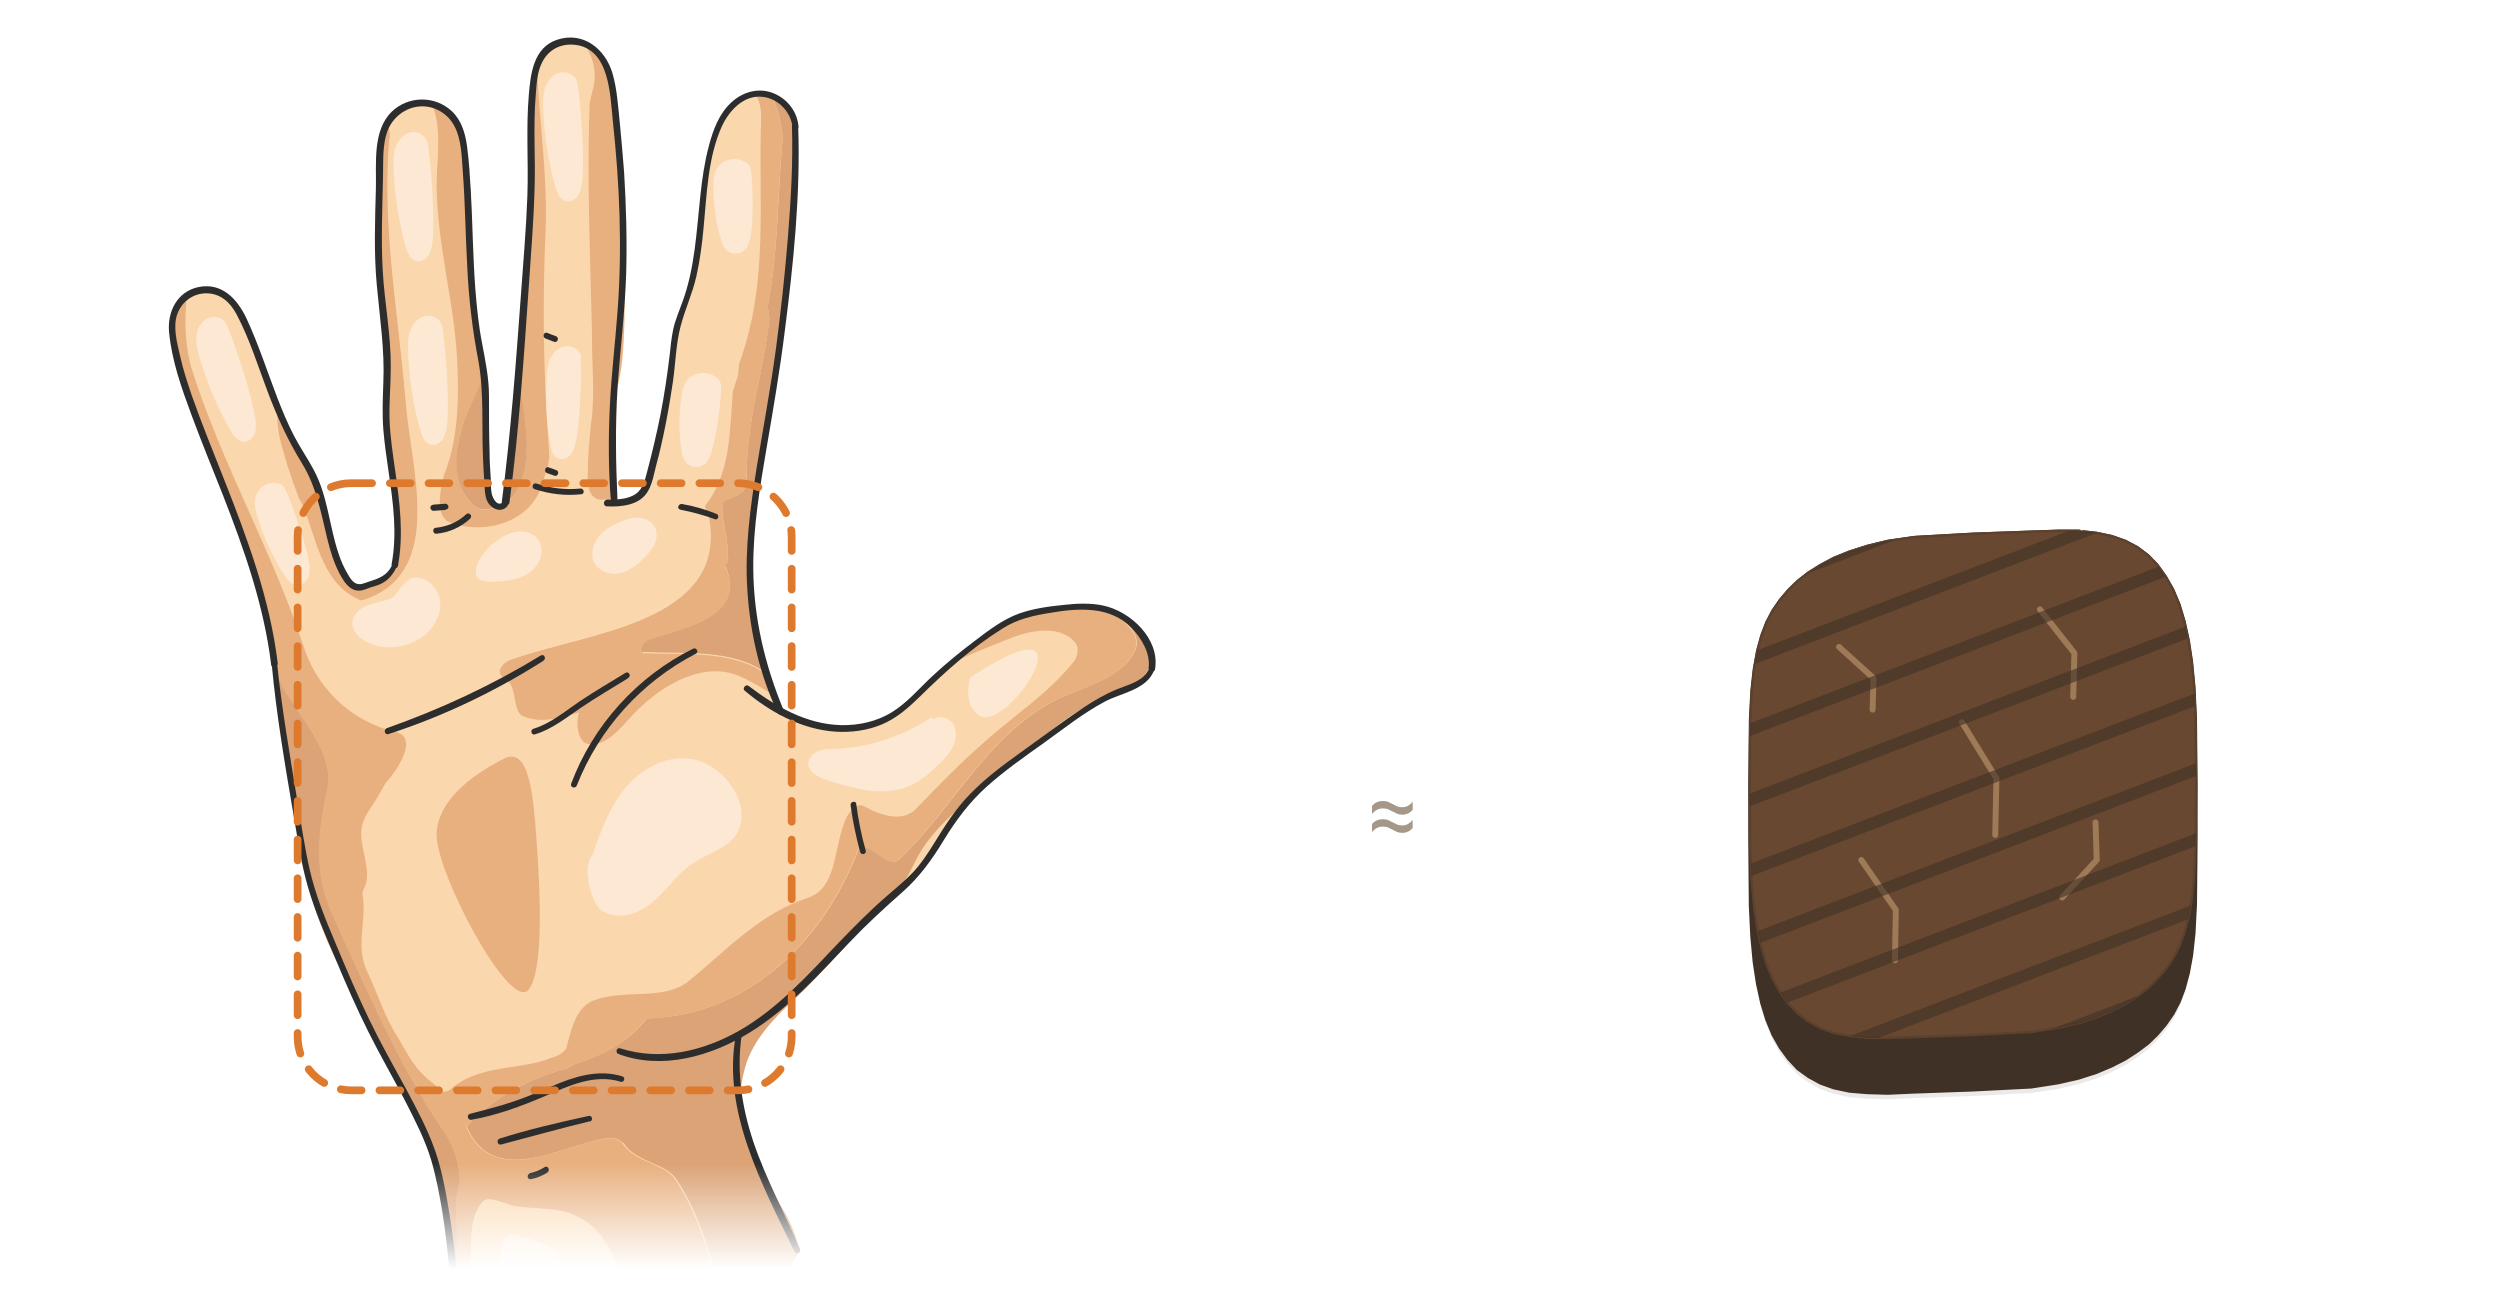
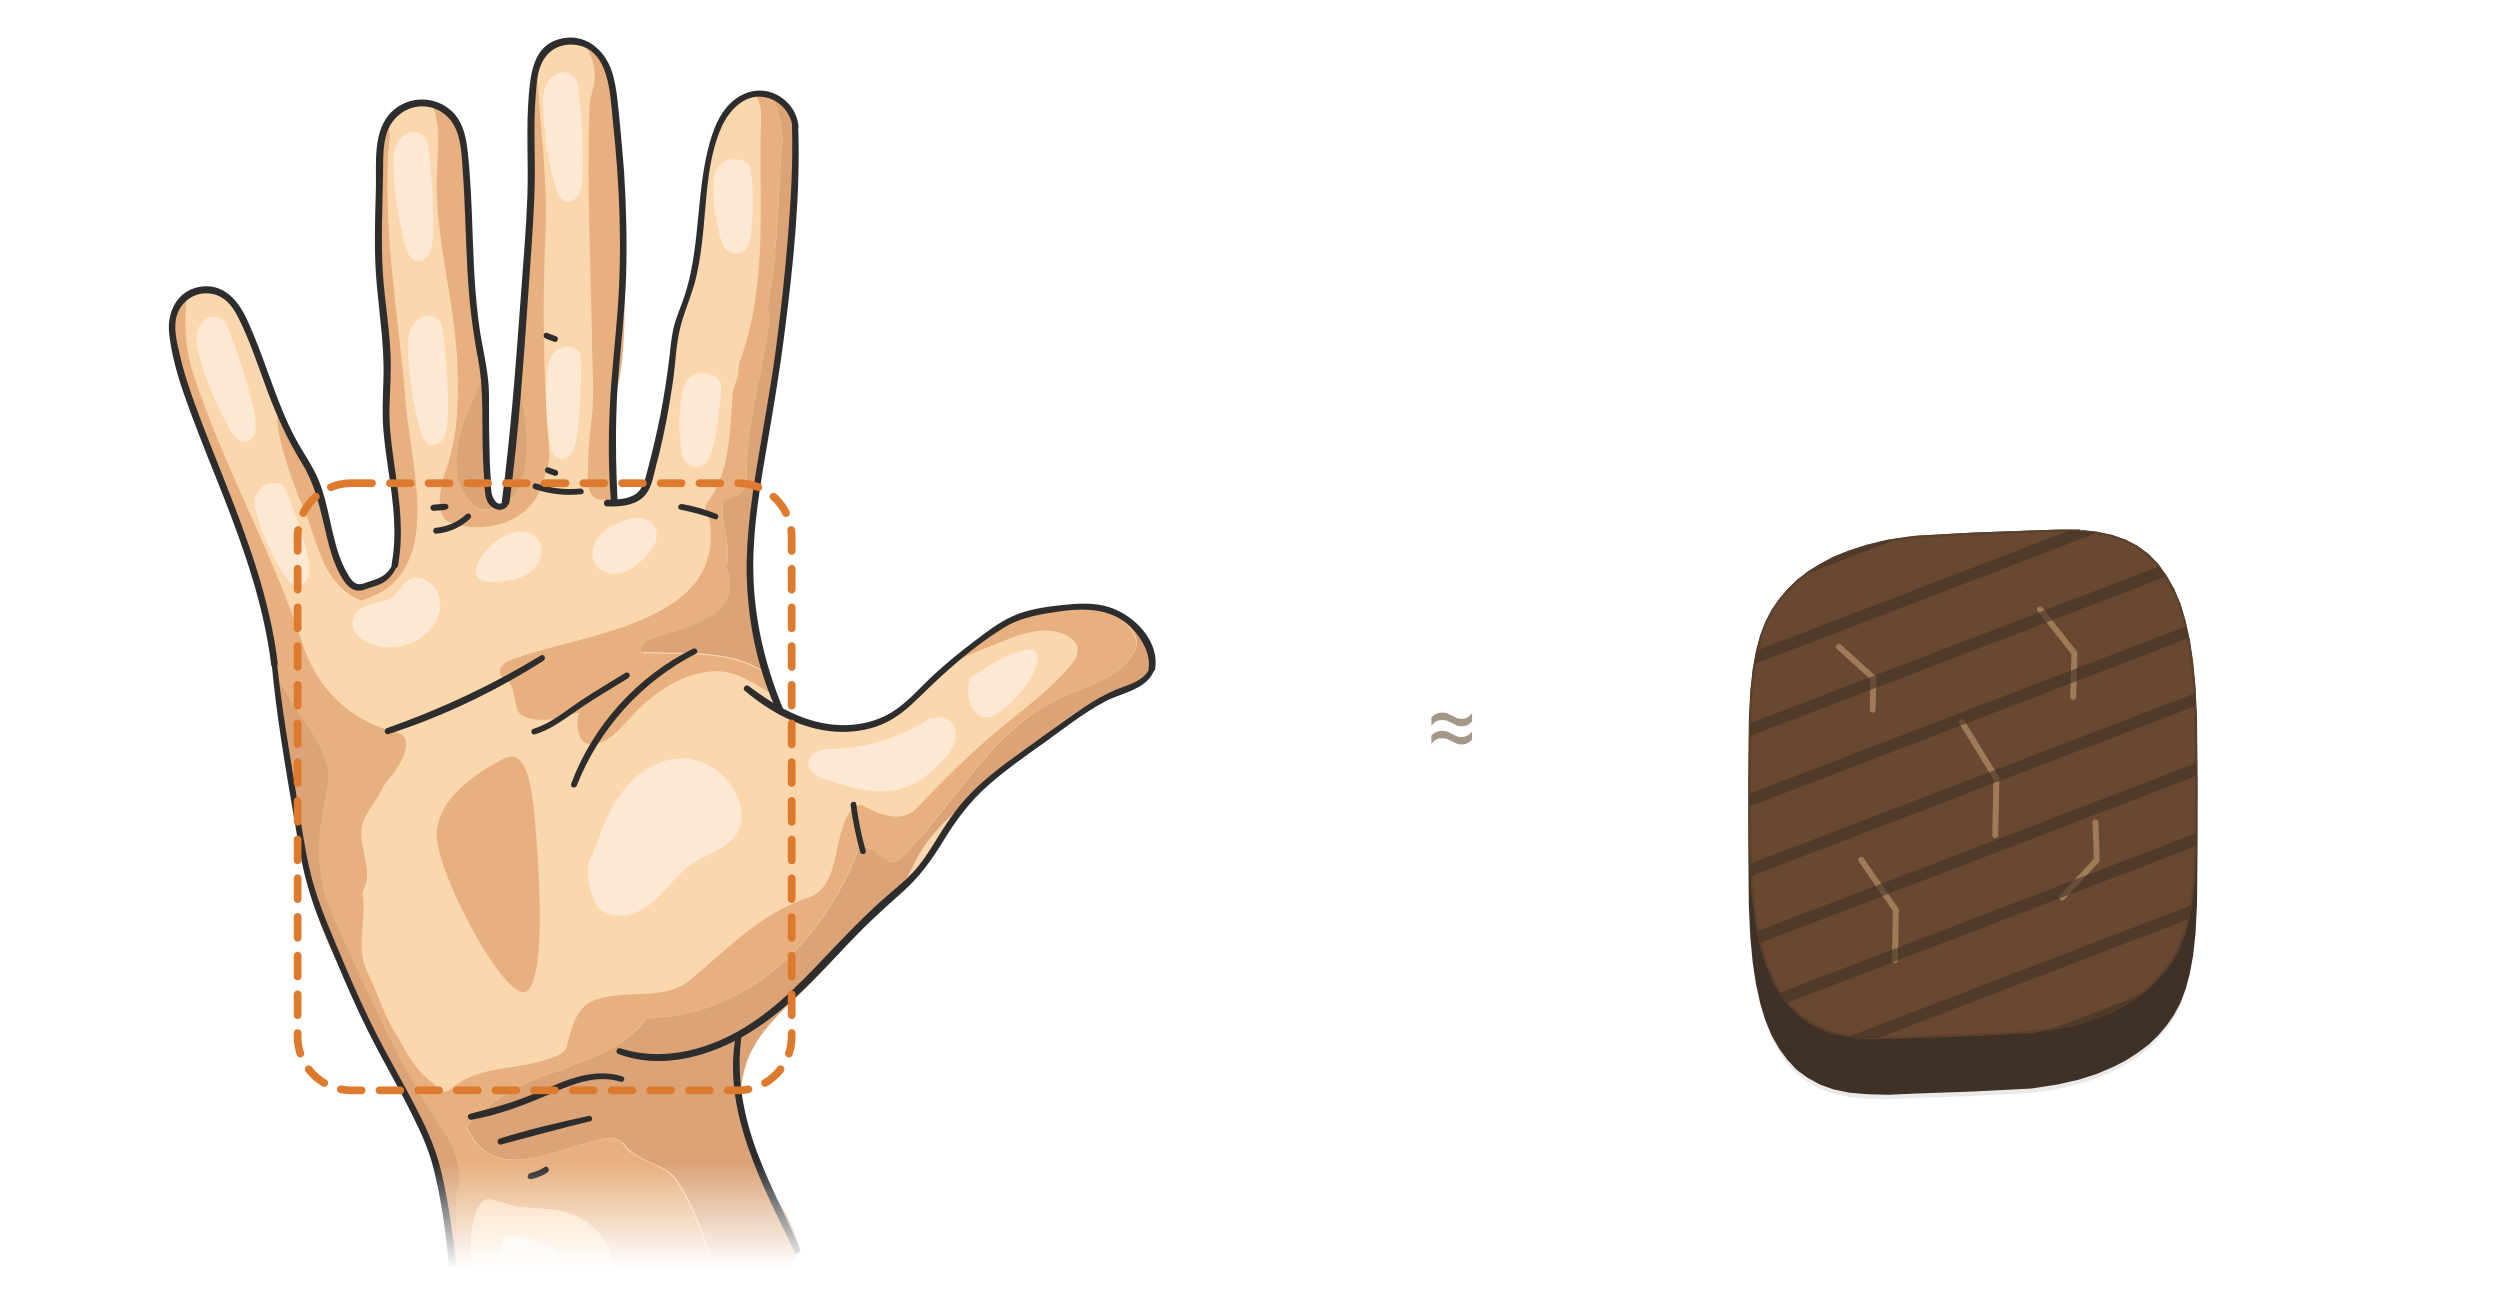
<svg xmlns="http://www.w3.org/2000/svg" id="hand-palm-Layer_1" viewBox="0 64 840 436.5" role="img" aria-label="An open palm, the palm outlined without the fingers, beside a 3 oz piece of cooked meat" width="840" height="437">
  <defs>
    <style>
      .hand-palm-st0, .hand-palm-st1, .hand-palm-st2, .hand-palm-st3 {
        fill: none;
      }

      .hand-palm-st4 {
        mask: url(#hand-palm-mask);
      }

      .hand-palm-st5 {
        fill: #a69889;
        font-family: Roboto, sans-serif;
        font-size: 30px;
        isolation: isolate;
      }

      .hand-palm-st6 {
        fill-opacity: .1;
      }

      .hand-palm-st6, .hand-palm-st7 {
        fill: #403126;
      }

      .hand-palm-st1 {
        stroke: #de7a2d;
        stroke-dasharray: 7 6;
        stroke-width: 2.6px;
      }

      .hand-palm-st1, .hand-palm-st2, .hand-palm-st3 {
        stroke-linecap: round;
      }

      .hand-palm-st1, .hand-palm-st7, .hand-palm-st3 {
        stroke-linejoin: round;
      }

      .hand-palm-st2 {
        stroke-width: 4px;
      }

      .hand-palm-st2, .hand-palm-st7 {
        stroke: #403126;
      }

      .hand-palm-st2, .hand-palm-st8 {
        stroke-miterlimit: 4;
      }

      .hand-palm-st2, .hand-palm-st3 {
        stroke-opacity: .6;
      }

      .hand-palm-st9 {
        fill: url(#hand-palm-linear-gradient);
      }

      .hand-palm-st7 {
        stroke-width: 1px;
      }

      .hand-palm-st10 {
        fill: #fbd7ad;
      }

      .hand-palm-st8 {
        fill: #684831;
        stroke: #5c412e;
        stroke-width: .8px;
      }

      .hand-palm-st11 {
        fill: #dba376;
      }

      .hand-palm-st12 {
        fill: #e8b07f;
      }

      .hand-palm-st13 {
        fill: #fde8d4;
      }

      .hand-palm-st14 {
        fill: #2e2d2d;
      }

      .hand-palm-st3 {
        stroke: #c39b70;
        stroke-width: 2px;
      }

      .hand-palm-st15 {
        clip-path: url(#hand-palm-clippath);
      }
    </style>
    <linearGradient id="hand-palm-linear-gradient" x1="234.5" y1="55.5" x2="234.5" y2="20.1" gradientTransform="translate(0 510.2) scale(1 -1)" gradientUnits="userSpaceOnUse">
      <stop offset="0" stop-color="#fff" />
      <stop offset="1" stop-color="#000" />
    </linearGradient>
    <mask id="hand-palm-mask" x="31.2" y="35.5" width="406.8" height="483.7" maskUnits="userSpaceOnUse">
      <g id="hand-palm-fade">
        <rect class="hand-palm-st9" x="31.2" y="35.5" width="406.8" height="454.5" />
      </g>
    </mask>
    <clipPath id="hand-palm-clippath">
      <polygon class="hand-palm-st0" points="662.9 243.1 682.5 242.4 691.5 242.1 698.5 242.2 704.4 242.8 709.6 243.9 714.1 245.5 718.1 247.6 721.7 250.3 724.8 253.5 727.6 257.5 730.1 261.9 732.2 266.9 733.9 272.6 735.3 278.9 736.4 286.2 737.2 294.6 737.7 305.2 737.9 327.4 737.7 349.2 737.2 358.9 736.4 366.3 735.3 372.3 733.9 377.4 732.2 382 730.1 386 727.6 389.6 724.8 392.8 721.7 395.9 718.1 398.6 714.1 401.2 709.6 403.5 704.4 405.7 698.5 407.6 691.5 409.2 682.5 410.6 662.9 411.6 643.3 412.3 634.3 412.6 627.3 412.5 621.4 411.9 616.2 410.9 611.7 409.3 607.7 407.1 604.1 404.4 601 401.2 598.2 397.4 595.7 392.9 593.6 387.9 591.9 382.3 590.5 375.9 589.4 368.7 588.6 360.2 588.1 349.7 587.9 327.4 588.1 305.6 588.6 295.9 589.4 288.6 590.5 282.5 591.9 277.4 593.6 272.9 595.7 268.9 598.2 265.3 601 262 604.1 259 607.7 256.2 611.7 253.6 616.2 251.2 621.4 249.1 627.3 247.2 634.3 245.5 643.3 244.2 662.9 243.1" />
    </clipPath>
  </defs>
  <g class="hand-palm-st4">
    <g>
      <path class="hand-palm-st10" d="M248.1,411.4c3.7-2,7.2-4.4,10.4-6.9,14.3-11.1,25.3-25.9,39-37.8,3.5-3.1,7.3-6,10.4-9.5,5.4-6,8.8-13.6,13.6-20,6.7-8.9,15.9-15.6,25-22.1,3.7-2.6,7.3-5.3,11-7.9,6.6-4.8,13.4-9.6,21.2-12.1,3.8-1.2,7.5-4.1,8.2-6.5,1.1-5.6-3.3-12.4-7.3-15.8-8.2-7-19.6-5.3-29.5-3.7-3.2.5-6.4,1.2-9.4,2.5-2.8,1.2-5.3,2.9-7.7,4.6-8.1,5.7-15.8,12.1-23,19.1-3.1,3-6.1,6.2-9.8,8.5-7.5,4.8-17.2,5.7-25.9,3.7-4.1-1-8.1-2.5-11.9-4.5-9.3-20.4-11.6-42.1-9.9-59.9,1.6-17.8,5.3-35.3,8.1-52.9,3.8-24.4,7.4-62.2,6.6-83.9-.4-6.7-7.5-12.2-14.1-10.9-3.8.7-7,3.2-9.3,6.4-2.2,3.1-3.5,6.8-4.5,10.5-4.7,17.4-2.8,36.3-9,53.3-.8,2.2-1.8,4.4-2.5,6.7-1,3.5-1.4,7.2-1.8,10.9-1.5,14-4.2,27.9-8,41.4-.4,1.5-.9,3.1-1.8,4.4-2.1,3-6.1,3.8-9.9,3.9v-.2c-1-14-.9-28.1.2-42.1.6-7,1.4-14.1,1.9-21.1,1.9-24.1.5-48.4-2.4-72.4-.4-3.6-.9-7.3-2.4-10.7-1.4-3.4-4-6.4-7.4-7.7-3.3-1.2-8.3-1.1-11.3,1.1-5.7,4.2-5.7,10-6.3,16.4-.8,8.5-.3,17-.3,25.5,0,9.7-.7,19.4-1.4,29.1-.3,4.6-.7,9.2-1,13.8-1.6,22.8-3.3,45.5-6.3,68.1v.5c-1,1.5-3.4,1.1-4.5-.2-1.1-1.3-1.3-3.2-1.4-4.9-.6-8.8-.9-17.6-.8-26.4,0-3.1,0-6.2-.2-9.3-.4-4.3-1.3-8.4-2.1-12.6-3.9-21.1-2.6-42.7-4.8-64-.4-3.8-1-7.8-3-11-2.4-3.8-6.7-6.2-11.2-6.2-4.5,0-8.9,2.3-11.3,6-2.7,4.2-2.9,9.5-3,14.5-.1,4.9-.2,9.8-.3,14.7-.2,7.7-.3,15.4.2,23,.7,9.9,2.6,19.8,2.6,29.8,0,5.4-.5,10.7-.4,16.1.2,17.2,6.3,34.4,2.9,51.2-2.5,6.1-7.1,5.8-9.2,6.8-1.2.5-2.5,1-3.7.6-1.4-.4-2.5-1.7-3.3-2.9-6.7-10.6-5.9-24.5-11.8-35.6-1.2-2.2-2.6-4.3-3.8-6.4-8.4-13.9-12.2-30.1-19-44.8-1.3-2.8-2.8-5.6-5.2-7.6-3.1-2.6-7.6-3.3-11.3-1.9-3.7,1.4-6.6,4.9-7.2,8.9-.3,1.7-.2,3.4,0,5.1,1,8.8,3.8,17.2,6.9,25.4,10.4,28.1,23.8,55.6,27.3,85.4,1.8,18.2,5.8,40.5,8.2,55.1,1,6,2,12.1,3.6,18,2.1,7.7,5.2,15,8.3,22.3,3.7,8.8,7.4,17.6,11.7,26.2,6.6,13.2,14.4,25.8,20.1,39.3,5.7,13.6,9.1,44.9,8.6,61,30,30.3,117.9-13.4,115.3-24.8-5.2-11.6-11.2-22.9-15.3-34.9-4.2-12-6.6-24.9-4.4-37.4v-.2" />
      <path class="hand-palm-st11" d="M216.1,283c-2,0,0-3.9,1.9-4.4,12.7-4.4,33.4-7.6,25.5-25.4,1.9-.4,1-2.2.9-2.6.6-6-2.2-11.7-1.6-17.7.3-1,1.6-1.4,2.1-1.5,2.7-1.1,5.8-2.3,6-5.8-.5-19.4,5.5-35.9,7.6-54.5,0-2-.8-3.7-.3-5.8,3.3-17.8,3.1-35.9,4.7-54.3.2-5.1-1.7-10.2-3.3-15,7.7,3.3,7.6,13.5,7.7,21.1,0,5.4.3,11.7-.7,17.1-2.4,27.4-5.2,50.8-9.5,77.7-1,13.1-4.8,25.6-5,38.7-.2,11.9,1.9,28,5.5,39.4-11.4-8.3-26.8-6.5-41.5-7.2" />
      <path class="hand-palm-st12" d="M167.7,289.2c.5-2.1,2.6-3.5,4-3.8,25.3-9.2,72.5-12.1,66.4-47.4-.2-.9-1.9-4-1.1-4.6,8.3-10.7,8-24.8,9-37.7.3-1,.9-2.6,1.1-3.7,1-2.2.5-4,1.1-6.1,9.9-27.2,6.4-53.3,7.3-81.3.2-3.2-.2-6.7-2-9.2,2.1-.3,4.2,0,6.1.8,1.6,4.8,3.6,9.9,3.3,15-1.7,18.5-1.4,36.5-4.7,54.3-.5,2.1.4,3.8.3,5.8-2.1,18.6-8.1,35.1-7.6,54.5-.2,3.5-3.3,4.7-6,5.8-.5.1-1.9.4-2.1,1.5-.6,6,2.2,11.7,1.6,17.7.1.5,1,2.2-.9,2.6,8,17.7-12.8,21-25.5,25.4-1.9.4-3.9,4.3-1.9,4.4,14.7.7,30.1-1.1,41.5,7.2.8,2.5,1.6,5,2.6,7.4,0,0-.1,0-.2-.1-4-2.5-8-5-11.8-6.6-11.3-4.7-24,2-32.4,9.8-6.1,5.3-10.9,14.2-18.5,13-3-.3-4.4-6.3-2.9-10.6-6.4,1.9-12.8,3.9-18.8,1.3-3.2-1.2-2.3-7.8-4.5-11.2-.7-.8-3.3-1.7-3.4-4.1" />
      <path class="hand-palm-st12" d="M130.8,110.4c-2.5,29.9,3,58,5.5,88.2,1.7,22.6,13.8,58.4-15,67-12.9-5.4-14.5-18.7-19.2-30.8-.3-1.4-1.7-3-1.9-4-5.5-14.8-8.9-29.8-12.5-44.7,3.8,10.3,7.4,20.7,13.1,30.1,1.3,2.1,2.7,4.2,3.8,6.4,5.8,11.1,5,25,11.8,35.6.8,1.3,1.8,2.5,3.3,2.9,1.3.3,2.6-.1,3.7-.6,2.1-1,6.8-.7,9.2-6.8,3.3-16.8-2.7-34-2.9-51.2,0-5.4.5-10.7.4-16.1,0-10-1.9-19.8-2.6-29.8-.5-7.7-.4-15.3-.2-23,0-4.9.2-9.8.3-14.7,0-4.8.3-9.8,2.7-13.9.5,1.7,1,3.5.7,5.4" />
      <path class="hand-palm-st10" d="M133.3,309.7c-16-3.7-27.4-15.2-31.8-30.4-10.6-31.3-26.7-59.4-36.8-90.8-1.9-6-3.5-13-2.8-19.3.9-8.5,7.9-10.7,14.7-5.4,3.5,2.7,4.8,6.8,6.6,10.8,3.9,8.8,6.9,17.8,10,27-.4,10,3.6,19.9,7.1,29.2.2.9,1.6,2.6,1.9,4,4.7,12.1,6.3,25.4,19.2,30.8,28.8-8.5,16.8-44.4,15-67-2.5-30.2-7.9-58.3-5.5-88.2.3-1.9-.2-3.7-.7-5.4.1-.2.2-.4.3-.6,2.4-3.7,6.8-6.1,11.3-6,1.1,0,2.2.2,3.3.5,3.6,8,1.5,18.5,1.6,27.5.3,20.5,5.7,37.8,6.9,58,.5,13.1.5,25.8-4,38.1-1.6,5.7-3.4,15,1.9,16.7,12.3,4.5,27.7-.5,31.1-13.5.8-3.1,2.4-6.4,2.1-10.2-1.9-25.5-2.3-48.8-1.2-74,.8-19-2.2-37.1-2.9-55.8.9-2.3,2.2-4.3,4.7-6.1,2.7-2,7.4-2.3,10.7-1.3,3.7,3.8,4.7,10.5,3.5,15.1-.5,2.1-1,4.1-1.2,5.6-.9,26.1.2,50.3.8,76.5,0,10.3,1,19.3-.1,29.4-.6,6-1.2,12-1.2,18.4-.2,3.5.3,7.7,3.9,8.4,1.5.2,3.2,0,4.8-.5,0,.5,0,1,0,1.4v.2c3.8-.1,7.8-.9,9.9-3.9.9-1.3,1.4-2.8,1.8-4.4,3.8-13.6,6.5-27.4,8-41.4.4-3.7.7-7.4,1.8-10.9.7-2.3,1.6-4.5,2.5-6.7,6.2-16.9,4.4-35.8,9-53.3,1-3.7,2.3-7.4,4.5-10.5,2.2-3.1,5.5-5.7,9.3-6.4.1,0,.3,0,.4,0,1.8,2.5,2.2,6,2,9.2-.9,28.1,2.6,54.1-7.3,81.3-.5,2.1,0,3.9-1.1,6.1-.3,1-.9,2.6-1.1,3.7-1,12.9-.7,27-9,37.7-.8.7.8,3.7,1.1,4.6,6.1,35.3-41.1,38.2-66.4,47.4-1.4.3-3.5,1.8-4,3.8,0,2.4,2.7,3.3,3.4,4.1,2.2,3.4,1.3,10,4.5,11.2,6,2.6,12.4.6,18.8-1.3-1.5,4.2,0,10.3,2.9,10.6,7.6,1.2,12.4-7.7,18.5-13,8.5-7.8,21.1-14.6,32.4-9.8,3.8,1.6,7.8,4.1,11.8,6.6,0,0,.1,0,.2.1.7,1.8,1.5,3.6,2.3,5.4,3.8,2,7.7,3.6,11.9,4.5,8.7,2,18.3,1.1,25.9-3.7,3.6-2.3,6.7-5.5,9.8-8.5,2.9-2.9,6-5.6,9.1-8.3,6.1-3.3,12.6-5.7,19.3-8.4,7.1-3.1,17.8-5.5,23.2,1.1,1.5,2.1.2,5.3-.9,6.6-8.8,10.8-19.9,17.7-30,26.9-8.1,7.2-14.9,14.1-22.8,22.3-4.4,4.4-11.7,2.2-17.3-.9-2.9-1.8-6.2,2.9-6.9,6-3.3,9.1-2.4,21.6-12,24.7-15.9,5.1-27.3,17.5-39.6,27.6-8.6,7.3-21.3,2.9-32.2,6.8-6.3,2.4-7.6,9.6-9.5,16.3-.7,1.1-2.8,2.6-4.7,3-11.2,4.5-24.4,2.2-34.2,10.7-.8.7-2.7,1.1-3.8.4-.7-.8-1.5-2.1-2-2.5-5.8-4-8.6-9.8-11.8-15.4-4.5-6.8-6.7-14.6-10.5-22.5-3.9-8.4.1-16.6-1.4-25.6-.2-.9,1.2-3.2,1.4-4.7.9-6.6-3.5-13.4-1.1-19.8s3.9-6.3,5.6-9.6c.7-1.1,1.7-3.3,2.5-4,4.3-4.9,9.9-14.5,3.1-16.3" />
      <path class="hand-palm-st11" d="M159.5,233.9c-14.1-13.2-.5-31.9,2.3-48.8.4,2.4.9,4.7,1.1,7.1.3,3.1.2,6.2.2,9.3,0,8.8.2,17.6.8,26.4.1,1.7.3,3.6,1.4,4.9.5.6,1.4,1,2.2,1.1-2.9,1.2-6.2,1.5-8-.1" />
      <path class="hand-palm-st12" d="M149.6,222.4c4.5-12.3,4.6-25,4-38.1-1.2-20.3-6.6-37.6-6.9-58,0-9,2-19.5-1.6-27.5,11.8,3.2,12.1,19.3,13,29.4.8,10.4-.3,20.6.3,31,.5,9.1,2.4,20.4,4.3,29.2-1.7,6.9-5.9,13.3-7.8,20.3-2.3,8.8-2.8,18.6,4.6,25.2,1.8,1.6,5.1,1.3,8,.1.9,0,1.8-.2,2.3-.9v-.3c1.1-.7,2-1.5,2.6-2.3,7.8-11.4,3.4-26.4,1.8-40.5.7-8.5,1.3-17,1.9-25.5.3-4.6.7-9.2,1-13.8.7-9.7,1.4-19.4,1.4-29.1,0-8.5-.5-17,.3-25.5.3-3.7.5-7.2,1.6-10.3.7,18.7,3.7,36.8,2.9,55.8-1.1,25.2-.7,48.5,1.2,74,.4,3.8-1.3,7.1-2.1,10.2-3.4,13-18.9,18-31.1,13.5-5.3-1.7-3.5-10.9-1.9-16.7" />
      <path class="hand-palm-st11" d="M172.4,230.4c-.6.8-1.5,1.6-2.5,2.3v-.2c1.9-14.2,3.2-28.4,4.4-42.6,1.6,14.1,6,29.1-1.8,40.5" />
      <path class="hand-palm-st12" d="M198.8,204.9c1.1-10,0-19.1.1-29.4-.6-26.2-1.7-50.4-.8-76.5.1-1.5.7-3.6,1.2-5.6,1.3-5.2.1-10.9-3.3-15,8.6,2.4,8.9,11,10.2,18.5,2,11.2,2.6,23.2,2.9,34.5.4,17.8,1.6,35.3,0,53-.6,6.9-2.9,13.5-3.3,20.2-.1,2.3.8,26.4.4,26.5-1.7.4-3.3.7-4.8.5-3.6-.7-4.1-4.9-3.9-8.4,0-6.4.6-12.4,1.2-18.4" />
      <path class="hand-palm-st11" d="M209.3,447.8c-1.4-1.6-3.9-2-5.7-1.6-15.5,2.6-37.7,16.9-46.8-4,8.2-9.2,20.8-16,32.8-19.2,1.4-.3,3-1.7,4.4-2,9.5-3.2,17.4-7.4,23.4-15.1,33.1-.7,59.2-25.2,71.1-56.8-.1-.5,1.8-.9,2.8-.6,4.2,1.5,7.9,7,11.1,3.8,20-19.2,30.8-45.1,57.7-55.7,8.5-3.4,17.6-6.5,21.2-14.1,2.5-5-2.2-9.2-6.9-12.9,1.8.8,3.6,1.8,5.2,3.2,7.7,6.5,10.5,13.4,2.4,20.7-4.2,3.7-13,5.6-18.1,8.1-12,7.4-15.6,12.3-38.4,31s-15.4,23.9-27.9,34.2c-10.1,10.3-20.1,22.9-30.7,32.7-7,6.5-14.1,13.9-16.6,23.1-2.9,10.5-1.7,19.5,2.1,29.3,3.5,8.6,10.8,16.5,14.2,25.2,2.3,6,2.2,9.3-2.8,13.5-1.8,1.6-20.7,11.5-20.3,12.8-4.1-15.1-7.5-30.2-16-43.1-3.8-6-13.5-5.7-18-12.5" />
      <path class="hand-palm-st11" d="M110.2,328.2c-3.1,14.4-4.9,28,1.3,42.2,11.6,25.2,21.4,48.9,36.3,71.4,4.2,5.4,6.7,12.2,6.8,19-.1,1.5-1,4.1-1.2,5.6-.3,10.1,1.6,19.7-1,29.6-.9-16.5-4-37.7-8.4-48.2-4.9-11.8-11.5-22.9-17.5-34.2-5.3-10.2-10.8-21-15.6-31.6-6.9-15.3-10.9-32-12-48.8-.5-7.3-.9-13.2-2.9-20.2-2.3-7.9-2.8-16.6-3.7-24.8,3.4,10.4,11.6,17.8,16.1,28.2,1.3,3.6,2.7,7.7,1.7,11.8" />
      <path class="hand-palm-st12" d="M58,176c-.2-1.7-.3-3.4,0-5.1.5-3,2.3-5.8,4.8-7.6-1,8.6-.6,17.5,1.9,25.3,10.1,31.4,26.3,59.5,36.8,90.8,4.4,15.1,15.9,26.7,31.8,30.4,6.8,1.9,1.1,11.5-3.1,16.3-.8.7-1.8,2.9-2.5,4-1.7,3.3-4.4,6.4-5.6,9.6-2.4,6.4,2,13.2,1.1,19.8-.1,1.5-1.6,3.8-1.4,4.7,1.5,8.9-2.4,17.2,1.4,25.6,3.8,7.9,6,15.7,10.5,22.5,3.2,5.6,6,11.3,11.8,15.4.6.4,1.4,1.6,2,2.5,1.1.7,3,.3,3.8-.4,9.8-8.6,23-6.2,34.2-10.7,1.9-.4,4-1.9,4.7-3,1.9-6.8,3.2-13.9,9.5-16.3,10.8-3.9,23.6.5,32.2-6.8,12.3-10.1,23.7-22.5,39.6-27.6,9.5-3.2,8.6-15.7,12-24.7.8-3.1,4.1-7.8,6.9-6,5.6,3.1,12.9,5.4,17.3.9,7.9-8.2,14.6-15.1,22.8-22.3,10.1-9.2,21.3-16.1,30-26.9,1.2-1.2,2.4-4.5.9-6.6-5.4-6.6-16.1-4.1-23.2-1.1-6.7,2.7-13.1,5.1-19.3,8.4,4.5-3.8,9.1-7.4,13.9-10.8,2.5-1.7,5-3.4,7.7-4.6,3-1.3,6.2-2,9.4-2.5,7.9-1.3,16.8-2.7,24.3.5,4.6,3.8,9.4,7.9,6.9,12.9-3.6,7.7-12.7,10.7-21.2,14.1-26.9,10.5-37.6,36.4-57.7,55.7-3.2,3.2-6.9-2.3-11.1-3.8-1-.3-2.9.2-2.8.6-11.9,31.5-38,56.1-71.1,56.8-6.1,7.7-13.9,12-23.4,15.1-1.4.3-3,1.7-4.4,2-12,3.2-24.6,10-32.8,19.2,9.2,20.9,31.3,6.5,46.8,4,1.9-.4,4.4,0,5.7,1.6,4.5,6.8,14.2,6.5,18,12.5,8.5,12.9,11.9,28,16,43.1-8.9,4.4-19.4,8.5-30.3,11.4-4.4-16-3.9-36.6-20.8-43.1-5.4-2.2-12.1-1.6-18.7-2.6-4-.5-9.7-4.1-11.5-1.3-3.8,4.8-3.6,12.1-3.6,18.4-.1,9.1.1,17.9-.6,26.6-1.9-1.2-3.6-2.6-5.2-4.2.1-3.6,0-8-.2-12.7,2.6-9.9.7-19.5,1-29.6.1-1.5,1-4.1,1.2-5.6,0-6.8-2.6-13.6-6.8-19-14.9-22.5-24.7-46.2-36.3-71.4-6.2-14.2-4.4-27.8-1.3-42.2,1-4.1-.4-8.2-1.7-11.8-4.5-10.4-12.7-17.8-16.1-28.2,0-.5,0-.9-.1-1.3-3.5-29.8-16.8-57.3-27.3-85.4-3.1-8.3-5.9-16.7-6.9-25.4" />
      <path class="hand-palm-st10" d="M162,467.8c1.8-2.9,7.5.7,11.5,1.3,6.6.9,13.3.4,18.7,2.6,16.9,6.6,16.4,27.2,20.8,43.1-20.2,5.5-41.4,6.9-55.2-1.9.7-8.7.5-17.5.6-26.6,0-6.4-.2-13.6,3.6-18.4" />
      <path class="hand-palm-st13" d="M186.9,483.8s-15.5-8.1-17.7-3.8c-2.1,4.2-3.1,32.5,7,30.6,10.1-2,16.3-14.7,10.7-26.7" />
      <path class="hand-palm-st13" d="M326.2,291.3s19.4-13.4,22.2-8c2.8,5.4-13.1,25.1-19.3,20.9-6.2-4.2-3-13-3-13" />
      <path class="hand-palm-st13" d="M312.9,304.8c-9.6,6.4-21,10.1-32.5,10.6-1.8,0-3.7,0-5.4.7-1.7.6-3.2,2.1-3.4,3.9-.2,3.1,3.4,5,6.4,5.9,9,2.9,19,5.7,27.6,1.9,3.9-1.7,7.1-4.5,10.1-7.5,1.8-1.8,3.6-3.6,4.6-5.9s1.3-5.1,0-7.3c-1.3-2.1-4.5-3.2-6.5-1.7" />
      <path class="hand-palm-st13" d="M198.9,351.4c2.9-8.1,5.8-16.4,11.3-23,5.5-6.6,14.2-11.2,22.7-9.5,5.4,1.1,10.2,4.8,13.2,9.4,2.9,4.4,4.3,10.3,1.8,15-3,5.5-9.9,7.1-15.1,10.5-6.3,4.2-10.1,11.4-16.6,15.3-4.1,2.4-9.5,3.3-13.7.8-4.1-2.4-6.8-14.9-3.7-18.5" />
      <path class="hand-palm-st13" d="M206,240.3c2.3-1.2,4.7-2.4,7.3-2.6,2.6-.2,5.5.8,6.7,3.1.9,1.7.8,3.9,0,5.7-.8,1.8-2.1,3.3-3.5,4.7-2.6,2.6-5.6,4.9-9.2,5.3-3.6.4-7.7-1.8-8.2-5.4-.4-2.8.6-7.6,6.8-10.8" />
      <path class="hand-palm-st13" d="M139,257.8c-3.8.9-5.5,6.2-8,7.2-2.5.9-5.2,1.2-7.7,2.2-2.5,1-4.8,3.1-4.9,5.8-.1,2.9,2.3,5.2,4.9,6.5,6.5,3.2,14.8,1.9,20.1-3,3.1-2.9,5.1-7.2,4.4-11.3-.7-4.2-4.6-7.8-8.8-7.3" />
      <path class="hand-palm-st13" d="M164.7,247.1c2.3-1.8,4.7-3.6,7.5-4.4,2.8-.8,6.1-.4,8.1,1.7,1.9,2.1,2.1,5.3.9,7.9-1.2,2.5-3.6,4.4-6.2,5.4-2.6,1-5.4,1.4-8.2,1.5-2,.1-4.1.2-5.8-.8-1.7-1-2.2-5.3,3.8-11.3" />
      <path class="hand-palm-st13" d="M76,172.7c-.9-2.3-4-3.1-6.3-2-2.2,1.1-3.5,3.6-3.7,6-.2,2.5.4,4.9,1.1,7.3,2.5,8.5,5.9,16.7,10.3,24.3,1.1,1.9,2.7,4,4.9,3.9,1.5-.1,2.8-1.4,3.3-2.9.5-1.5.4-3.1.2-4.6-.8-7.2-6.8-25.4-9.7-32" />
      <path class="hand-palm-st13" d="M143.6,111.7c-.3-2.4-3.2-4-5.6-3.5-2.4.5-4.2,2.6-5.1,5-.8,2.3-.8,4.9-.7,7.3.4,8.8,1.7,17.6,4.1,26.1.6,2.1,1.6,4.6,3.8,4.9,1.5.3,3-.7,3.9-2,.8-1.3,1.1-2.9,1.3-4.4.9-7.2-.4-26.3-1.6-33.4" />
      <path class="hand-palm-st13" d="M193.9,91.6c-.3-2.4-3.2-4-5.6-3.5-2.4.5-4.2,2.6-5.1,5-.8,2.3-.8,4.9-.7,7.3.4,8.8,1.7,17.6,4.1,26.1.6,2.1,1.6,4.6,3.8,4.9,1.5.3,3-.7,3.9-2,.8-1.3,1.1-2.9,1.3-4.4.9-7.2-.4-26.3-1.6-33.4" />
      <path class="hand-palm-st13" d="M252.2,120.3c-.2-1.8-3.1-3.2-5.7-3.1-2.6.1-4.6,1.5-5.6,3.1-1,1.6-1.2,3.4-1.2,5.2-.2,6.4.8,12.9,2.7,19.3.5,1.6,1.4,3.5,3.7,4,1.6.4,3.3-.2,4.2-1.1.9-.9,1.3-2,1.6-3.1,1.4-5.1,1.2-19.1.3-24.4" />
      <path class="hand-palm-st13" d="M242.2,193c0-1.8-2.6-3.7-5.2-3.9-2.6-.2-4.8.8-6,2.2-1.2,1.4-1.6,3.2-1.9,5-1.1,6.3-1.1,12.9,0,19.5.3,1.6.9,3.6,3.1,4.5,1.5.6,3.2.3,4.3-.4,1.1-.7,1.6-1.8,2-2.8,2.1-4.9,3.9-18.7,3.8-24.1" />
      <path class="hand-palm-st13" d="M195.2,183.7c0-2.2-2.6-3.8-4.9-3.6-2.3.2-4.2,1.8-5.2,3.7-1,1.9-1.2,4.1-1.4,6.3-.5,7.7-.1,15.4,1.2,23.1.3,1.9,1,4.1,3,4.7,1.4.4,2.9-.3,3.8-1.3.9-1,1.3-2.4,1.6-3.7,1.6-6.1,2.2-22.8,1.8-29.1" />
      <path class="hand-palm-st13" d="M148.5,173.4c-.3-2.4-3.2-4-5.6-3.5s-4.2,2.6-5.1,5c-.8,2.3-.8,4.9-.7,7.3.4,8.8,1.7,17.6,4.1,26.1.6,2.1,1.6,4.6,3.8,4.9,1.5.3,3-.7,3.9-2,.8-1.3,1.1-2.9,1.3-4.4.9-7.2-.4-26.3-1.6-33.4" />
      <path class="hand-palm-st13" d="M95.7,227.9c-.8-1.9-3.9-2.4-6.1-1.5-2.2,1-3.6,3.1-3.9,5.1-.3,2,.2,4.1.8,6,2.1,6.9,5.2,13.6,9.2,19.8,1,1.5,2.5,3.2,4.6,3,1.5-.2,2.8-1.3,3.3-2.5.5-1.2.5-2.5.4-3.8-.6-5.9-5.7-20.8-8.3-26.2" />
      <path class="hand-palm-st12" d="M168.6,319c-1.9,1.2-21.2,10.2-21.9,24.7-.6,12.8,24.7,60.3,30.9,52.6,6.3-7.7,3-46.1,2.2-56.5-1.2-14-3.5-25.6-11.2-20.7" />
      <path class="hand-palm-st14" d="M266.3,106.5c-.6-5.2-4.8-9.6-10-10.2-6.4-.8-11.4,4.7-13.8,10-4.7,10.5-5,22.8-6.1,34-.5,5.4-1.2,10.9-2.4,16.2-1.3,5.8-3.8,11.1-5.3,16.8-1.6,6.1-1.7,12.5-2.6,18.7-.9,6-1.9,12-3.2,18-.7,3.2-1.4,6.4-2.3,9.6-.8,3-1.3,6.5-2.9,9.2-2.7,4.7-8.8,5.3-13.7,5.1-1.5,0-1.4-2.2.1-2.3,2.8,0,5.9,0,8.5-1.3,3.2-1.5,4-4.8,4.8-7.9,1.7-6.4,3.2-12.8,4.5-19.2,1.3-6.7,2.3-13.4,3.1-20.1.3-2.9.6-5.8,1.2-8.7.7-3.2,2-6.1,3.1-9.2,4.2-11.4,4.7-23.6,6-35.5.6-5.7,1.4-11.4,2.9-17,1.4-5.3,3.4-10.8,7.6-14.6,4-3.7,9.6-5.1,14.6-2.8,4.4,2,7.5,6.1,7.9,11,0,1.1-1.8,1.3-1.9.2" />
      <path class="hand-palm-st14" d="M205.3,232.5c-.9-10.6-.9-21.4-.4-32.1.5-10.7,1.8-21.4,2.6-32.1,1.6-21.3.7-42.7-1.6-64-.9-8.8-1.1-24.3-12.8-25.5-4.8-.5-8.9,1.7-11,6-1.7,3.4-1.8,7.3-2.1,11-.9,10.6,0,21.3-.4,31.9-.3,10.7-1.2,21.3-1.9,32-1.7,24.3-3.3,48.6-6.5,72.8-.2,1.6-2.8,1.5-2.6-.1,3-22.9,4.7-46,6.4-69.1.8-11.3,1.8-22.5,2.2-33.8.4-11.3-.5-22.7.5-34.1.6-7,1.6-15.7,9.5-18.3,8.8-2.9,16.2,3.1,18.6,11.3,1.6,5.5,1.9,11.5,2.5,17.1.5,5.4,1,10.7,1.4,16.1.7,11.3,1,22.7.7,34-.4,12.8-2,25.5-2.9,38.3-.8,12.8-.6,25.6,0,38.5,0,1.4-2,1.3-2.2,0" />
      <path class="hand-palm-st14" d="M170.5,233.8c-2.1,2.5-5.6.9-6.8-1.7-.8-1.7-.8-3.7-.9-5.5-.2-2.9-.4-5.8-.5-8.7-.5-11,.4-22.2-1.6-33.1-2-10.4-3.2-20.7-3.7-31.3-.6-10.7-.7-21.4-1.5-32.1-.4-5.1-.4-11-3-15.6-2.2-4-6.7-6.6-11.3-6.3-5.1.3-9.4,3.8-11.1,8.5-1.6,4.6-1.3,9.7-1.4,14.5-.2,10.7-.7,21.5-.1,32.2.6,10.9,2.8,21.6,2.7,32.5,0,5.9-.6,11.8-.4,17.7.2,5.7,1.1,11.4,1.9,17.1,1.5,10.6,2.9,21.3.9,31.9-.3,1.4-2.4.7-2.1-.7,1.9-10.2.5-20.5-1-30.7-.7-4.8-1.4-9.6-1.8-14.4-.4-5.2-.2-10.4,0-15.6.5-11.1-1.2-22-2.2-33-1-10.8-.6-21.6-.3-32.5.2-8.3-1.2-19.3,5.3-25.7,5.6-5.4,14.5-5.5,20.2-.2,3.2,3,4.5,7.3,5.1,11.6.7,5.1,1,10.3,1.3,15.4.6,10.8.7,21.7,1.5,32.6.5,6.2,1.1,12.4,2.3,18.5,1.1,5.9,2.3,11.6,2.3,17.6,0,6.3,0,12.5.2,18.8,0,3,.2,6.1.4,9.1,0,1.6,0,3.2.3,4.8.3,1.7,2.1,5,4,2.7.8-1,2.1.5,1.3,1.4" />
      <path class="hand-palm-st14" d="M133.4,253.9c-1.2,2.8-3,5-5.8,6.2-.9.4-1.8.6-2.7.9-1.4.4-2.7,1.2-4.2,1.2-3.3.1-5.2-3.1-6.6-5.7-2-3.8-3.2-7.9-4.2-12-2.1-8.7-3.6-17.2-8.4-25-4.8-7.8-8.5-15.9-11.7-24.5-3.2-8.5-6-17.5-10.3-25.6-2.1-4-5.4-7.1-10.2-7.1-4.4,0-8.2,2.8-9.7,6.9-1.6,4.3-.1,9.8.9,14.1,1,4.6,2.5,9.1,4,13.5,3.3,9.4,7.1,18.6,10.7,27.8,7.9,20,15.5,40.4,18.1,61.9.2,1.4-2.1,2-2.2.5-2.4-19.7-9-38.5-16.2-56.9-3.6-9.1-7.3-18.1-10.7-27.3-3.3-8.9-6.5-18-7.4-27.5-.6-6.8,2.7-13.6,9.9-15.1,7.9-1.6,13,4,16.1,10.5,4,8.6,6.9,17.6,10.3,26.5,1.7,4.4,3.5,8.8,5.7,13,2,3.9,4.6,7.6,6.6,11.4,4.7,8.7,5.2,18.7,8.3,28,.8,2.5,1.9,5,3.3,7.3.7,1.2,1.5,2.5,2.9,3,1.4.4,2.4-.2,3.7-.6,3.7-1.2,6.5-2,8.3-6,.5-1.1,2.3-.6,1.8.6" />
      <path class="hand-palm-st14" d="M385.9,288.5c.8-5.1-2.3-10.2-5.7-13.8-3.4-3.5-8-5.4-12.8-5.9-4.7-.5-9.5,0-14.1.8-5.8.9-11.4,2.1-16.4,5.3-10.1,6.3-19.2,14.4-27.6,22.7-3.9,3.8-8,7.5-13.1,9.6-4.8,2-10.1,2.7-15.3,2.4-11.4-.7-22.1-6.5-30.7-13.8-.9-.7.4-2.3,1.3-1.6,9.1,6.9,19.3,12.9,31.2,13.2,5.9.1,11.8-1.2,16.9-4.3,5.2-3.2,9.3-8.1,13.7-12.2,4.5-4.2,9.3-8.1,14.2-11.8,4.6-3.5,9.4-7.2,14.9-9.2,4.8-1.7,10-2.4,15-2.9,4.4-.5,8.9-.7,13.2.2,9.2,1.9,19.2,11.2,17.5,21.4-.2,1.2-2.1,1.1-1.9,0" />
      <path class="hand-palm-st14" d="M268.2,106.3c.8,22.8-1.6,46-4.5,68.6-1.6,12.9-3.8,25.8-6,38.6-2.3,13.6-4.7,27.4-4.6,41.2.1,16.6,3.9,32.5,10.2,47.7.5,1.2-1.3,2.2-1.9,1-6.2-12.9-9.4-27.3-10.3-41.5-.9-13.9,1-27.7,3.2-41.4,2.2-13.4,4.7-26.7,6.5-40.2,1.6-12.1,2.9-24.2,3.9-36.3,1-12.6,1.8-25.3,1.4-37.9,0-1.2,1.9-1.1,1.9,0" />
      <path class="hand-palm-st14" d="M387.8,288.9c-2.4,6.6-11.2,7.7-16.6,10.6-7.3,3.9-13.8,9.1-20.5,13.9-6.5,4.6-13,9.2-19,14.5-5.9,5.3-10.4,11.3-14.5,18-4,6.6-8.2,12.5-14.1,17.7-6,5.3-11.9,10.7-17.4,16.5-10.5,11-20.9,22.7-34,30.7-12.8,7.8-29.2,12.6-43.9,7.1-1.2-.5-.6-2.3.6-1.9,13.6,4.3,27.7,1,39.9-5.9,13-7.4,23.1-18.7,33.3-29.4,5.3-5.5,10.7-11,16.5-16,3-2.6,6.1-5.1,8.8-8,2.6-2.8,4.7-6,6.7-9.2,3.7-6,7.4-11.9,12.3-16.9,5.1-5.3,11-9.7,17-14,7-5,13.9-10.2,21-15,3.6-2.4,7.4-4.6,11.5-6.3,3.7-1.5,9-2.7,10.7-6.9.4-1.1,2.3-.6,1.8.6" />
      <path class="hand-palm-st14" d="M249.2,411.6c-1.8,12.2.1,24.4,4,36,4.2,12.4,10.5,23.8,15.6,35.8.5,1.2-1.2,2.2-1.8,1-10.7-22.3-24.6-47.4-19.7-73.1.2-1,2-.7,1.9.3" />
      <path class="hand-palm-st14" d="M93.1,286.6c1.6,15.5,4.3,30.8,6.8,46.2,1.3,7.6,2.4,15.4,4.1,22.9,2,8.9,5.5,17.3,9,25.6,3.5,8.4,7.1,16.8,11,24.9,3.8,7.9,8.1,15.5,12.3,23.2,3.6,6.7,7.3,13.6,9.8,20.7,1.9,5.4,3.1,11.1,4.1,16.7,2.4,13.6,4.2,28,3.5,41.9,0,1.4-2.1,1.3-2.1,0,.1-12.5-1-25-2.9-37.3-1-6-2.1-12-3.8-17.8-2.1-7-5.5-13.5-8.8-20-4-7.7-8.4-15.3-12.3-23.1-4-8-7.6-16.2-11-24.4-3.4-8-6.9-15.9-9.3-24.2-2.3-7.8-3.4-15.9-4.8-23.9-2.9-17-5.8-33.9-7.4-51-.1-1.2,1.7-1.7,1.9-.4" />
      <path class="hand-palm-st14" d="M208.5,427.2c-8.8-2.7-17.4,1.4-25.3,4.8-7.9,3.4-16.3,6.5-24.8,8-1.3.2-1.7-1.7-.5-2,4.8-1.3,9.5-2.4,14.2-4,4.6-1.5,8.9-3.4,13.4-5.3,7.4-3.2,15.5-5.8,23.6-3.3,1.2.4.6,2.2-.6,1.8" />
      <path class="hand-palm-st14" d="M198.2,440.5c-10,2.4-19.9,5.2-29.8,7.8-1.3.3-1.7-1.6-.5-2,9.8-3.1,19.8-5.4,29.9-7.6,1.2-.3,1.6,1.6.4,1.9" />
      <path class="hand-palm-st14" d="M184,457.7c-1.6,1-3.4,1.8-5.3,2.2s-1.7-1.7-.5-2c1.7-.4,3.3-1,4.8-2,1.1-.7,2,1.1.9,1.8" />
      <path class="hand-palm-st14" d="M233.8,283.4c-18.2,9.4-32.5,25.2-40,44.3-.5,1.2-2.3.6-1.9-.6,7.3-19.6,22.2-36.1,41-45.4,1.1-.5,2,1.1.9,1.7" />
      <path class="hand-palm-st14" d="M211.1,291.6c-5.4,3.3-10.8,6.5-16,10-4.9,3.3-9.6,7.2-15.4,8.9-1.2.4-1.7-1.6-.4-1.9,5.8-1.8,10.6-5.9,15.6-9.3,5-3.3,10.2-6.4,15.3-9.5,1.1-.6,2,1.1.9,1.7" />
      <path class="hand-palm-st14" d="M182.7,285.7c-16.2,10.3-33.9,18.8-52.2,24.7-1.3.4-1.7-1.6-.5-2,18.1-6.4,35.3-14.4,51.7-24.4,1.1-.7,2,1.1.9,1.7" />
      <path class="hand-palm-st14" d="M240.2,238.2c-3.8-1.4-7.6-2.4-11.6-3.2-1.3-.3-.7-2.1.6-1.9,4,.7,7.8,1.8,11.5,3.3,1.2.4.6,2.3-.6,1.8" />
      <path class="hand-palm-st14" d="M195.5,229.8c-5.4.6-10.7,0-15.9-1.7-1.2-.4-.6-2.3.6-1.9,4.8,1.6,9.8,2.2,14.8,1.7,1.2-.1,1.6,1.7.4,1.9" />
      <path class="hand-palm-st14" d="M186.3,223.6c-.8-.3-1.7-.6-2.5-.9-1.2-.4-.6-2.4.6-1.9.8.3,1.7.6,2.5.9,1.2.4.6,2.3-.6,1.9" />
      <path class="hand-palm-st14" d="M158.1,237.9c-3.2,3-7.2,4.8-11.6,5.2-1.1,0-1.3-1.8-.2-2,4-.4,7.5-1.9,10.4-4.6.9-.8,2.2.6,1.3,1.4" />
      <path class="hand-palm-st14" d="M149.6,235.1c-1.3.1-2.7.2-4,.3-.5,0-1-.6-1-1.1,0-.6.5-.9,1.1-1,1.3-.1,2.7-.2,4-.3.5,0,1,.6,1,1,0,.6-.5.9-1,1" />
      <path class="hand-palm-st14" d="M186.2,178.6c-1-.4-1.9-.7-2.9-1.1-1.2-.5-.6-2.4.6-1.9,1,.4,1.9.8,2.9,1.1,1.2.5.6,2.3-.6,1.9" />
      <path class="hand-palm-st14" d="M289,350c-1.4-5.2-2.5-10.4-3.2-15.7-.2-1.2,1.8-1.7,1.9-.4.7,5.3,1.7,10.5,3.2,15.7.3,1.2-1.6,1.6-1.9.4" />
    </g>
  </g>
  <g>
    <path class="hand-palm-st6" d="M587.9,347.8l.2-21.7.5-9.8.8-7.3,1.1-6,1.4-5.2,1.7-4.5,2.1-4,2.5-3.6,2.8-3.3,3.1-3,3.6-2.8,4-2.5,4.5-2.4,5.2-2.1,5.9-1.9,7-1.7,9-1.3,19.6-1.1,19.6-.7,9-.3h7c0,.1,5.9.7,5.9.7l5.2,1.1,4.5,1.6,4,2.1,3.6,2.7,3.1,3.3,2.8,3.8,2.5,4.4,2.1,5,1.7,5.7,1.4,6.4,1.1,7.2.8,8.4.5,10.6.2,22.2-.2,21.8-.5,9.7-.8,7.4-1.1,6-1.4,5.2-1.7,4.5-2.1,4-2.5,3.6-2.8,3.3-3.1,3-3.6,2.7-4,2.6-4.5,2.3-5.2,2.2-5.9,1.9-7,1.6-9,1.4-19.6,1-19.6.7-9,.4-7-.2-5.9-.5-5.2-1.1-4.5-1.6-4-2.2-3.6-2.6-3.1-3.3-2.8-3.8-2.5-4.4-2.1-5.1-1.7-5.6-1.4-6.4-1.1-7.2-.8-8.5-.5-10.5-.2-22.3Z" />
    <path class="hand-palm-st7" d="M587.9,327.4l.2-21.8.5-9.7.8-7.3,1.1-6.1,1.4-5.1,1.7-4.5,2.1-4,2.5-3.6,2.8-3.3,3.1-3,3.6-2.8,4-2.5,4.5-2.4,5.2-2.1,5.9-1.9,7-1.7,9-1.3,19.6-1.1,19.6-.7,9-.3h7c0,.1,5.9.7,5.9.7l5.2,1.1,4.5,1.6,4,2.1,3.6,2.7,3.1,3.2,2.8,3.9,2.5,4.4,2.1,5,1.7,5.7,1.4,6.3,1.1,7.3.8,8.4.5,10.6.2,22.2v18.4l-.2,21.8-.5,9.7-.8,7.4-1.1,6-1.4,5.2-1.7,4.5-2.1,4-2.5,3.6-2.8,3.3-3.1,3-3.6,2.7-4,2.6-4.5,2.3-5.2,2.2-5.9,1.9-7,1.6-9,1.4-19.6,1-19.6.7-9,.4-7-.2-5.9-.5-5.2-1.1-4.5-1.6-4-2.2-3.6-2.6-3.1-3.3-2.8-3.8-2.5-4.4-2.1-5.1-1.7-5.6-1.4-6.4-1.1-7.2-.8-8.5-.5-10.5-.2-22.3v-18.4Z" />
    <path class="hand-palm-st8" d="M662.9,243.1l19.6-.7,9-.3h7c0,.1,5.9.7,5.9.7l5.2,1.1,4.5,1.6,4,2.1,3.6,2.7,3.1,3.2,2.8,3.9,2.5,4.4,2.1,5,1.7,5.7,1.4,6.3,1.1,7.3.8,8.4.5,10.6.2,22.2-.2,21.8-.5,9.7-.8,7.4-1.1,6-1.4,5.1-1.7,4.6-2.1,4-2.5,3.6-2.8,3.2-3.1,3.1-3.6,2.7-4,2.6-4.5,2.3-5.2,2.2-5.9,1.9-7,1.6-9,1.4-19.6,1-19.6.7-9,.3h-7c0-.1-5.9-.7-5.9-.7l-5.2-1-4.5-1.6-4-2.2-3.6-2.7-3.1-3.2-2.8-3.8-2.5-4.5-2.1-5-1.7-5.6-1.4-6.4-1.1-7.2-.8-8.5-.5-10.5-.2-22.3.2-21.8.5-9.7.8-7.3,1.1-6.1,1.4-5.1,1.7-4.5,2.1-4,2.5-3.6,2.8-3.3,3.1-3,3.6-2.8,4-2.5,4.5-2.4,5.2-2.1,5.9-1.9,7-1.7,9-1.3,19.6-1.1Z" />
    <path class="hand-palm-st3" d="M636.7,386.4l.3-16.9-11.6-16.8" />
    <path class="hand-palm-st3" d="M670.4,344.3l.4-19-11.6-18.9" />
    <path class="hand-palm-st3" d="M696.6,297.9l.4-14.7-11.6-14.7" />
    <path class="hand-palm-st3" d="M692.9,365.3l11.6-12.6-.4-12.6" />
    <path class="hand-palm-st3" d="M629.2,302.2l.3-10.6-11.6-10.5" />
    <g class="hand-palm-st15">
      <g>
        <line class="hand-palm-st2" x1="530.9" y1="495.9" x2="794.9" y2="394.8" />
        <line class="hand-palm-st2" x1="530.9" y1="472.4" x2="794.9" y2="371.2" />
        <line class="hand-palm-st2" x1="530.9" y1="448.8" x2="794.9" y2="347.6" />
        <line class="hand-palm-st2" x1="530.9" y1="425.2" x2="794.9" y2="324" />
        <line class="hand-palm-st2" x1="530.9" y1="401.6" x2="794.9" y2="300.5" />
        <line class="hand-palm-st2" x1="530.9" y1="378" x2="794.9" y2="276.9" />
        <line class="hand-palm-st2" x1="530.9" y1="354.4" x2="794.9" y2="253.2" />
        <line class="hand-palm-st2" x1="530.9" y1="330.8" x2="794.9" y2="229.6" />
        <line class="hand-palm-st2" x1="530.9" y1="307.2" x2="794.9" y2="206" />
        <line class="hand-palm-st2" x1="530.9" y1="283.6" x2="794.9" y2="182.4" />
        <line class="hand-palm-st2" x1="530.9" y1="260" x2="794.9" y2="158.8" />
      </g>
    </g>
  </g>
-   <text class="hand-palm-st5" transform="translate(459.5 347.7)">
-     <tspan x="0" y="0">≈</tspan>
-   </text>
+   <text x="487.9" y="318" text-anchor="middle" font-family="Roboto, sans-serif" font-size="30" font-weight="400" fill="#a69889">≈</text>
  <path class="hand-palm-st1" d="M118,226.1h130c9.9,0,18,8.1,18,18v168c0,9.9-8.1,18-18,18H118c-9.9,0-18-8.1-18-18v-168c0-9.9,8.1-18,18-18Z" />
</svg>
